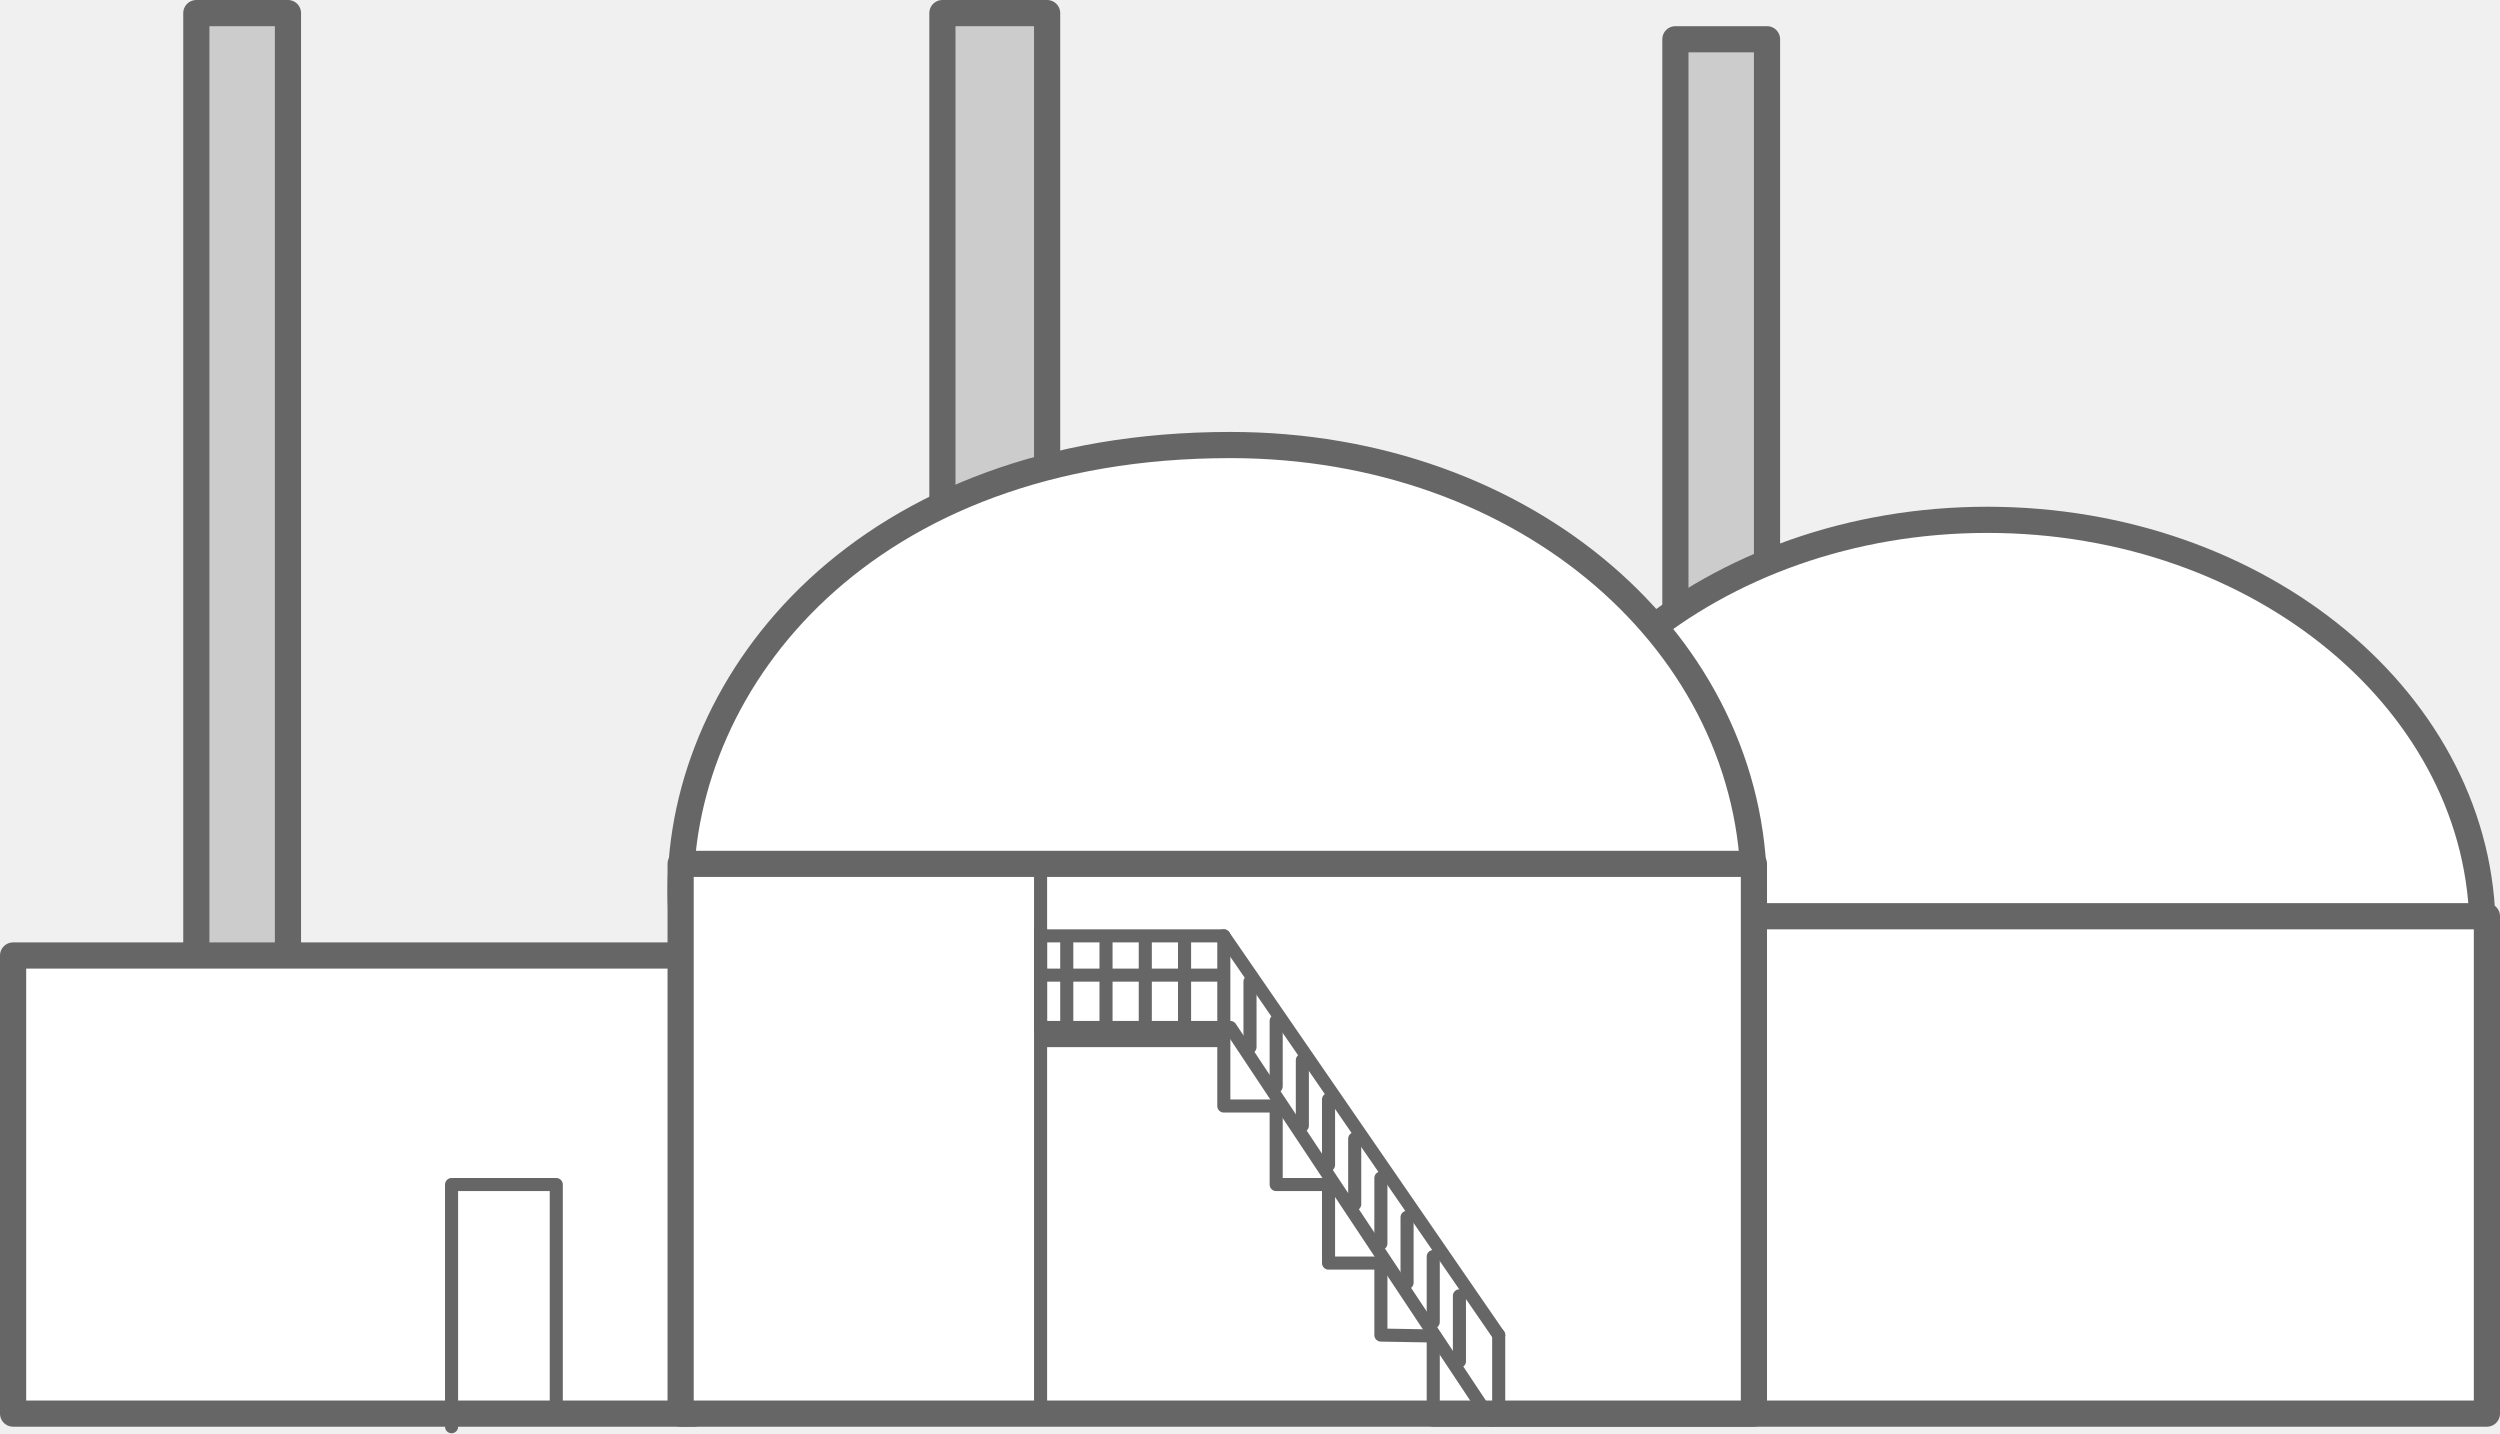
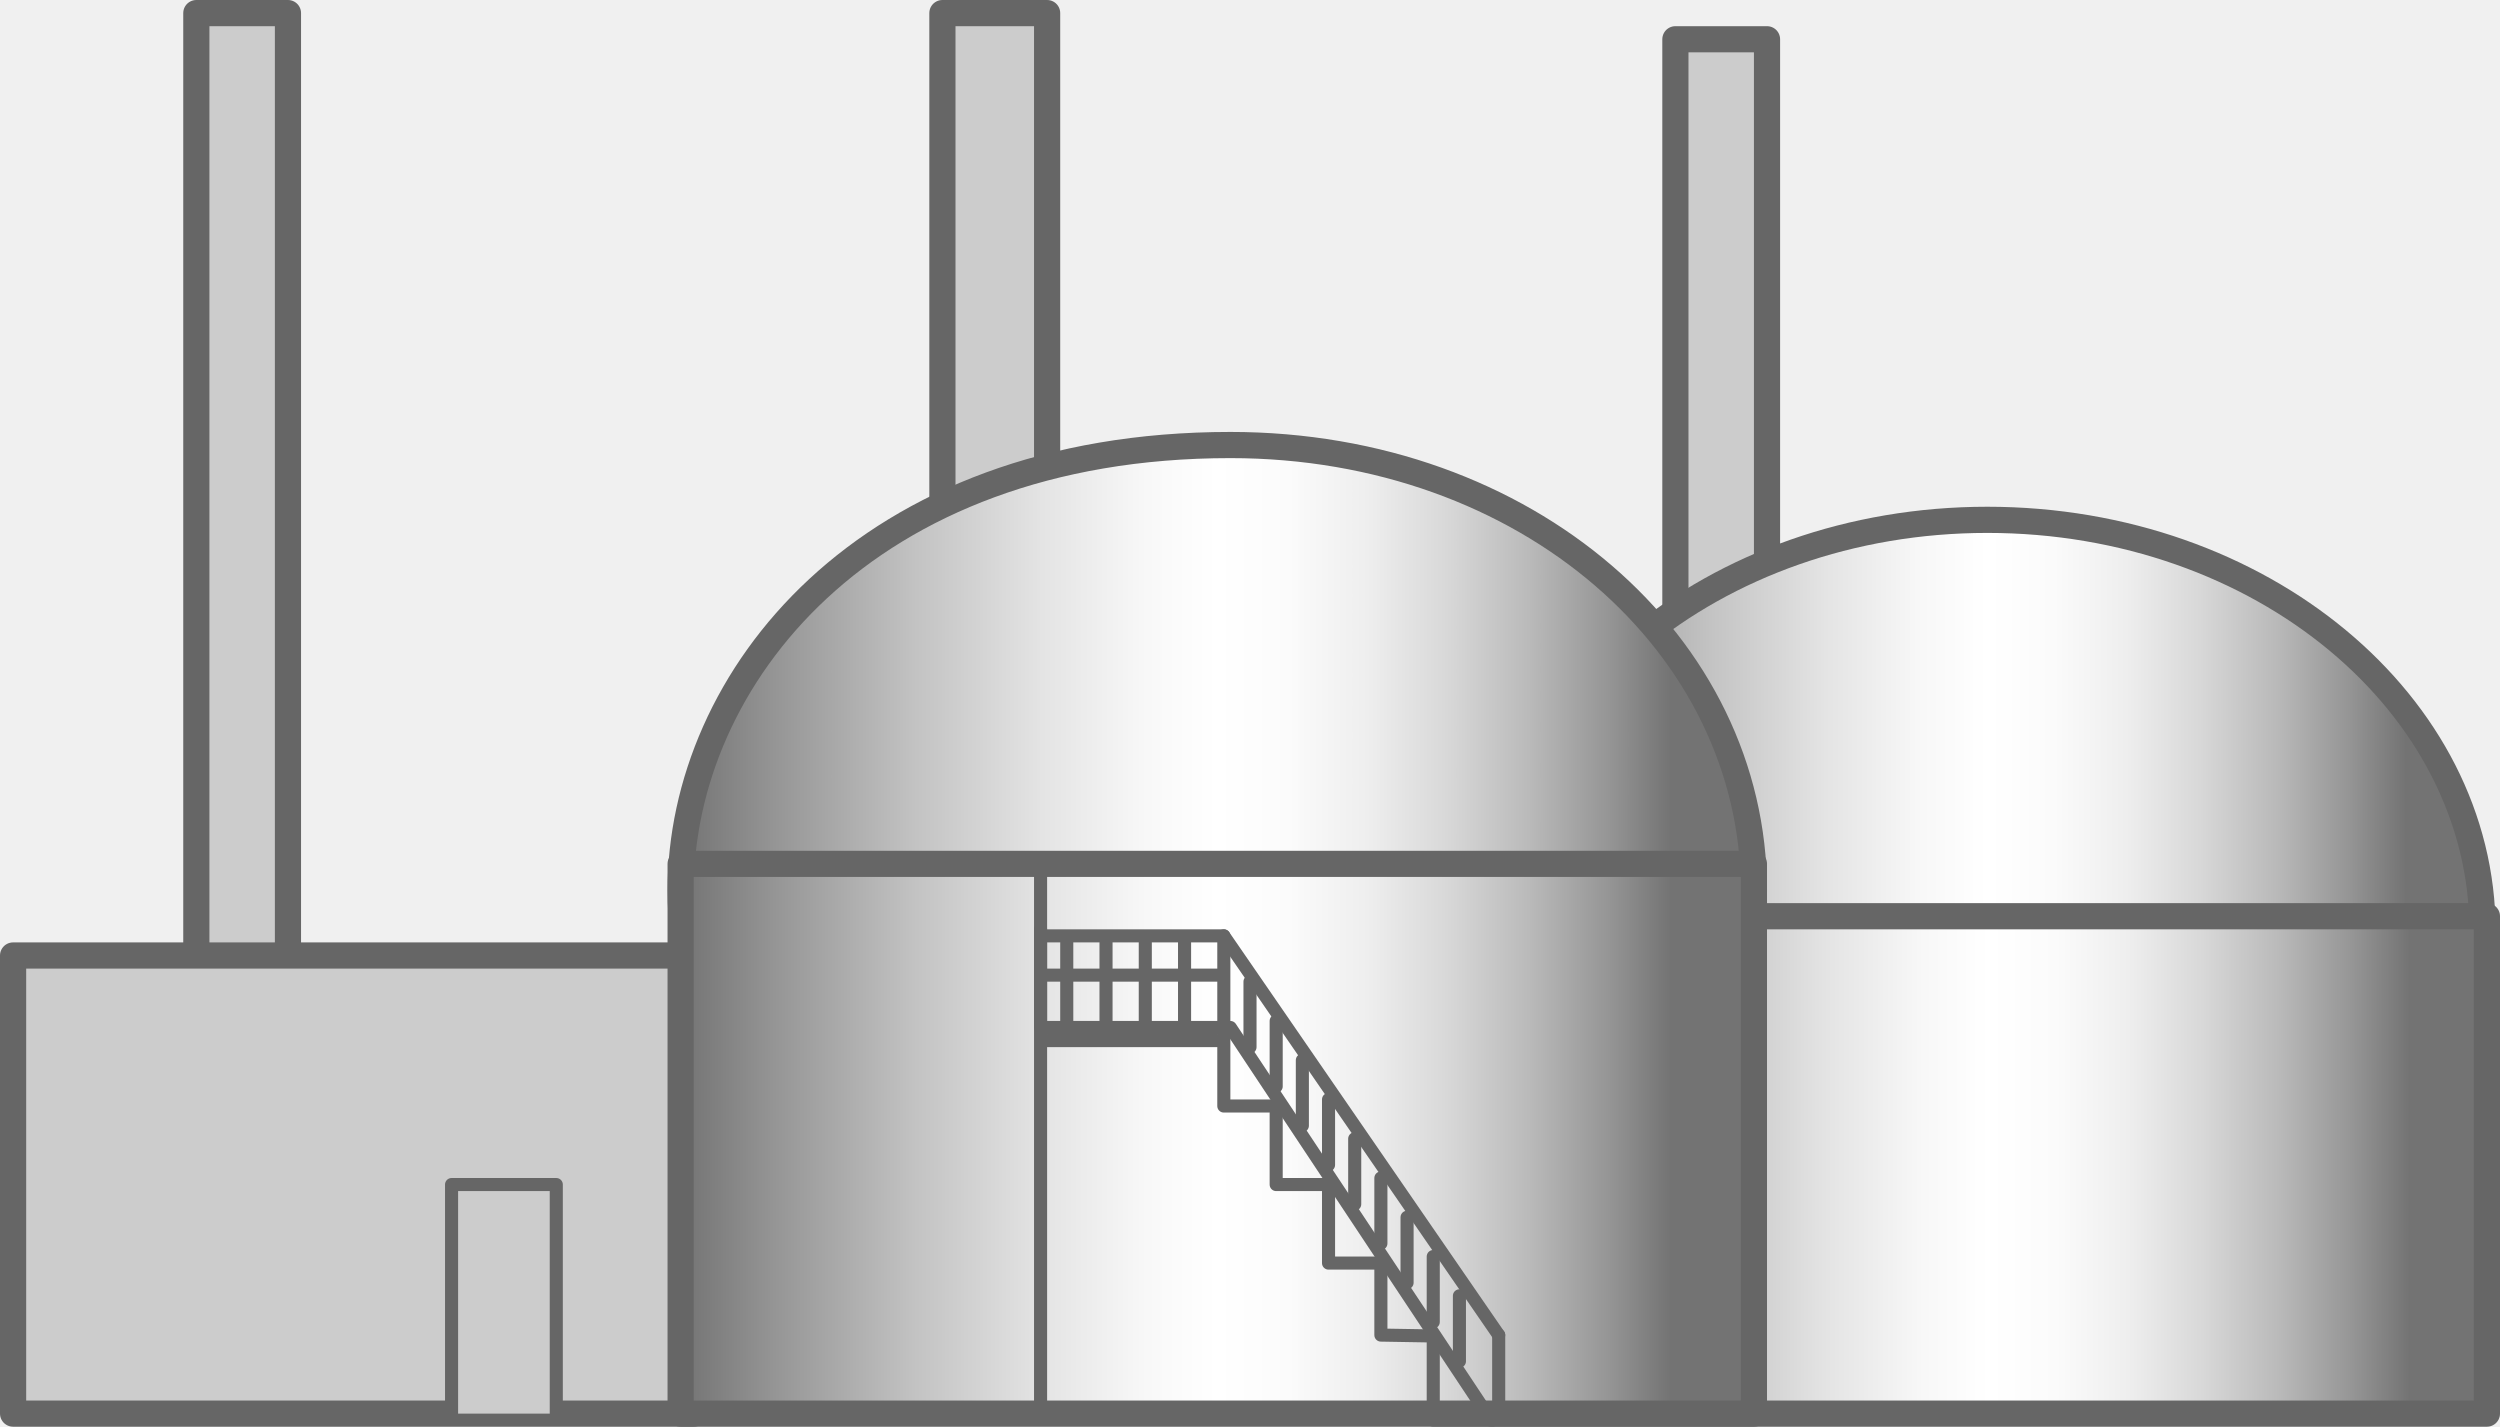
- <svg xmlns="http://www.w3.org/2000/svg" version="1.1" x="0px" y="0px" width="191px" height="109.5px" viewBox="0 0 191 109.5" enable-background="new 0 0 191 109.5" xml:space="preserve">
+ <svg xmlns="http://www.w3.org/2000/svg" version="1.1" x="0px" y="0px" width="191px" height="109px" viewBox="0 0 191 109" enable-background="new 0 0 191 109" xml:space="preserve">
  <g id="Layer_4">
    <rect x="15" y="1" fill="#CCCCCC" stroke="#666666" stroke-width="2" stroke-linecap="round" stroke-linejoin="round" stroke-miterlimit="10" width="7" height="106" />
    <rect x="72" y="1" fill="#CCCCCC" stroke="#666666" stroke-width="2" stroke-linecap="round" stroke-linejoin="round" stroke-miterlimit="10" width="8" height="39" />
    <rect x="128" y="3" fill="#CCCCCC" stroke="#666666" stroke-width="2" stroke-linecap="round" stroke-linejoin="round" stroke-miterlimit="10" width="7" height="49" />
  </g>
  <g id="Layer_2">
-     <ellipse fill="#FFFFFF" stroke="#666666" stroke-width="2" stroke-linecap="round" stroke-linejoin="round" stroke-miterlimit="10" cx="151.833" cy="71.12" rx="37.833" ry="31.405" />
-     <rect x="114" y="70" fill="#FFFFFF" stroke="#666666" stroke-width="2" stroke-linecap="round" stroke-linejoin="round" stroke-miterlimit="10" width="76" height="38" />
+     <linearGradient id="SVGID_1_" gradientUnits="userSpaceOnUse" x1="114" y1="71.121" x2="189.667" y2="71.121">
+       <stop offset="0" style="stop-color:#737373" />
+       <stop offset="0.09" style="stop-color:#969696" />
+       <stop offset="0.22" style="stop-color:#C3C3C3" />
+       <stop offset="0.337" style="stop-color:#E4E4E4" />
+       <stop offset="0.434" style="stop-color:#F8F8F8" />
+       <stop offset="0.5" style="stop-color:#FFFFFF" />
+       <stop offset="0.567" style="stop-color:#FBFBFB" />
+       <stop offset="0.64" style="stop-color:#EEEEEE" />
+       <stop offset="0.714" style="stop-color:#D8D8D8" />
+       <stop offset="0.79" style="stop-color:#BABABA" />
+       <stop offset="0.867" style="stop-color:#949494" />
+       <stop offset="0.923" style="stop-color:#737373" />
+     </linearGradient>
+     <ellipse fill="url(#SVGID_1_)" stroke="#666666" stroke-width="2" stroke-linecap="round" stroke-linejoin="round" stroke-miterlimit="10" cx="151.833" cy="71.12" rx="37.833" ry="31.405" />
+     <linearGradient id="SVGID_2_" gradientUnits="userSpaceOnUse" x1="114" y1="89" x2="190" y2="89">
+       <stop offset="0" style="stop-color:#737373" />
+       <stop offset="0.09" style="stop-color:#969696" />
+       <stop offset="0.22" style="stop-color:#C3C3C3" />
+       <stop offset="0.337" style="stop-color:#E4E4E4" />
+       <stop offset="0.434" style="stop-color:#F8F8F8" />
+       <stop offset="0.5" style="stop-color:#FFFFFF" />
+       <stop offset="0.567" style="stop-color:#FBFBFB" />
+       <stop offset="0.64" style="stop-color:#EEEEEE" />
+       <stop offset="0.714" style="stop-color:#D8D8D8" />
+       <stop offset="0.79" style="stop-color:#BABABA" />
+       <stop offset="0.867" style="stop-color:#949494" />
+       <stop offset="0.923" style="stop-color:#737373" />
+     </linearGradient>
+     <rect x="114" y="70" fill="url(#SVGID_2_)" stroke="#666666" stroke-width="2" stroke-linecap="round" stroke-linejoin="round" stroke-miterlimit="10" width="76" height="38" />
  </g>
  <g id="Layer_3">
-     <rect x="1" y="73" fill="#FFFFFF" stroke="#666666" stroke-width="2" stroke-linecap="round" stroke-linejoin="round" stroke-miterlimit="10" width="52" height="35" />
+     <rect x="1" y="73" fill="#CCCCCC" stroke="#666666" stroke-width="2" stroke-linecap="round" stroke-linejoin="round" stroke-miterlimit="10" width="52" height="35" />
  </g>
  <g id="Layer_1">
-     <path fill="#FFFFFF" stroke="#666666" stroke-width="2" stroke-linecap="round" stroke-linejoin="round" stroke-miterlimit="10" d="   M134,68.034C134,49.238,116.644,34,94,34c-27.977,0-42,17.905-42,34.034c0,18.797,19.356,34.034,42,34.034   C116.644,102.068,134,86.831,134,68.034z" />
-     <rect x="52" y="66" fill="#FFFFFF" stroke="#666666" stroke-width="2" stroke-linecap="round" stroke-linejoin="round" stroke-miterlimit="10" width="82" height="42" />
-     <polyline fill="none" stroke="#666666" stroke-linecap="round" stroke-linejoin="round" stroke-miterlimit="10" points="34.5,109    34.5,90.5 42.5,90.5 42.5,108  " />
+     <linearGradient id="SVGID_3_" gradientUnits="userSpaceOnUse" x1="52" y1="68.034" x2="134" y2="68.034">
+       <stop offset="0" style="stop-color:#737373" />
+       <stop offset="0.09" style="stop-color:#969696" />
+       <stop offset="0.22" style="stop-color:#C3C3C3" />
+       <stop offset="0.337" style="stop-color:#E4E4E4" />
+       <stop offset="0.434" style="stop-color:#F8F8F8" />
+       <stop offset="0.5" style="stop-color:#FFFFFF" />
+       <stop offset="0.567" style="stop-color:#FBFBFB" />
+       <stop offset="0.64" style="stop-color:#EEEEEE" />
+       <stop offset="0.714" style="stop-color:#D8D8D8" />
+       <stop offset="0.79" style="stop-color:#BABABA" />
+       <stop offset="0.867" style="stop-color:#949494" />
+       <stop offset="0.923" style="stop-color:#737373" />
+     </linearGradient>
+     <path fill="url(#SVGID_3_)" stroke="#666666" stroke-width="2" stroke-linecap="round" stroke-linejoin="round" stroke-miterlimit="10" d="   M134,68.034C134,49.238,116.644,34,94,34c-27.977,0-42,17.905-42,34.034c0,18.797,19.356,34.034,42,34.034   C116.644,102.068,134,86.831,134,68.034z" />
+     <linearGradient id="SVGID_4_" gradientUnits="userSpaceOnUse" x1="52" y1="87" x2="134" y2="87">
+       <stop offset="0" style="stop-color:#737373" />
+       <stop offset="0.09" style="stop-color:#969696" />
+       <stop offset="0.22" style="stop-color:#C3C3C3" />
+       <stop offset="0.337" style="stop-color:#E4E4E4" />
+       <stop offset="0.434" style="stop-color:#F8F8F8" />
+       <stop offset="0.5" style="stop-color:#FFFFFF" />
+       <stop offset="0.567" style="stop-color:#FBFBFB" />
+       <stop offset="0.64" style="stop-color:#EEEEEE" />
+       <stop offset="0.714" style="stop-color:#D8D8D8" />
+       <stop offset="0.79" style="stop-color:#BABABA" />
+       <stop offset="0.867" style="stop-color:#949494" />
+       <stop offset="0.923" style="stop-color:#737373" />
+     </linearGradient>
+     <rect x="52" y="66" fill="url(#SVGID_4_)" stroke="#666666" stroke-width="2" stroke-linecap="round" stroke-linejoin="round" stroke-miterlimit="10" width="82" height="42" />
+     <polyline fill="#CCCCCC" stroke="#666666" stroke-linecap="round" stroke-linejoin="round" stroke-miterlimit="10" points="   34.5,108 34.5,90.5 42.5,90.5 42.5,108  " />
  </g>
  <g id="Layer_5">
    <polyline fill="none" stroke="#666666" stroke-linecap="round" stroke-linejoin="round" stroke-miterlimit="10" points="   113.75,108.25 94,78.5 79.5,78.5 79.5,71.121 79.5,66  " />
    <path fill="none" stroke="#666666" stroke-linecap="round" stroke-linejoin="round" stroke-miterlimit="10" d="M110,103.5" />
    <polyline fill="none" stroke="#666666" stroke-linecap="round" stroke-linejoin="round" stroke-miterlimit="10" points="93.5,79    93.5,84.5 97.5,84.5 97.5,90.5 101.5,90.5 101.5,96.5 105.5,96.5 105.5,102 109.5,102.068 109.5,108.5 114,108.5  " />
    <polyline fill="none" stroke="#666666" stroke-linecap="round" stroke-linejoin="round" stroke-miterlimit="10" points="80,71.5    93.5,71.5 93.5,78  " />
    <line fill="none" stroke="#666666" stroke-linecap="round" stroke-linejoin="round" stroke-miterlimit="10" x1="93.5" y1="71.5" x2="114.5" y2="102" />
    <line fill="none" stroke="#666666" stroke-linecap="round" stroke-linejoin="round" stroke-miterlimit="10" x1="80" y1="74.5" x2="93" y2="74.5" />
    <line fill="none" stroke="#666666" stroke-linecap="round" stroke-linejoin="round" stroke-miterlimit="10" x1="95.5" y1="75" x2="95.5" y2="80" />
    <line fill="none" stroke="#666666" stroke-linecap="round" stroke-linejoin="round" stroke-miterlimit="10" x1="90.5" y1="72" x2="90.5" y2="78" />
    <line fill="none" stroke="#666666" stroke-linecap="round" stroke-linejoin="round" stroke-miterlimit="10" x1="87.5" y1="72" x2="87.5" y2="78" />
    <line fill="none" stroke="#666666" stroke-linecap="round" stroke-linejoin="round" stroke-miterlimit="10" x1="84.5" y1="72" x2="84.5" y2="78" />
    <line fill="none" stroke="#666666" stroke-linecap="round" stroke-linejoin="round" stroke-miterlimit="10" x1="81.5" y1="72" x2="81.5" y2="78" />
    <line fill="none" stroke="#666666" stroke-linecap="round" stroke-linejoin="round" stroke-miterlimit="10" x1="97.5" y1="78" x2="97.5" y2="83" />
    <line fill="none" stroke="#666666" stroke-linecap="round" stroke-linejoin="round" stroke-miterlimit="10" x1="99.5" y1="81" x2="99.5" y2="86" />
    <line fill="none" stroke="#666666" stroke-linecap="round" stroke-linejoin="round" stroke-miterlimit="10" x1="101.5" y1="84" x2="101.5" y2="89" />
    <line fill="none" stroke="#666666" stroke-linecap="round" stroke-linejoin="round" stroke-miterlimit="10" x1="103.5" y1="87" x2="103.5" y2="92" />
    <line fill="none" stroke="#666666" stroke-linecap="round" stroke-linejoin="round" stroke-miterlimit="10" x1="105.5" y1="90" x2="105.5" y2="95" />
    <line fill="none" stroke="#666666" stroke-linecap="round" stroke-linejoin="round" stroke-miterlimit="10" x1="107.5" y1="93" x2="107.5" y2="98" />
    <line fill="none" stroke="#666666" stroke-linecap="round" stroke-linejoin="round" stroke-miterlimit="10" x1="109.5" y1="96" x2="109.5" y2="101" />
    <line fill="none" stroke="#666666" stroke-linecap="round" stroke-linejoin="round" stroke-miterlimit="10" x1="111.5" y1="99" x2="111.5" y2="104" />
    <line fill="none" stroke="#666666" stroke-linecap="round" stroke-linejoin="round" stroke-miterlimit="10" x1="114.5" y1="102" x2="114.5" y2="108" />
    <line fill="none" stroke="#666666" stroke-linecap="round" stroke-linejoin="round" stroke-miterlimit="10" x1="80" y1="79.5" x2="93" y2="79.5" />
    <line fill="none" stroke="#666666" stroke-linecap="round" stroke-linejoin="round" stroke-miterlimit="10" x1="79.5" y1="71" x2="79.5" y2="108" />
  </g>
</svg>
